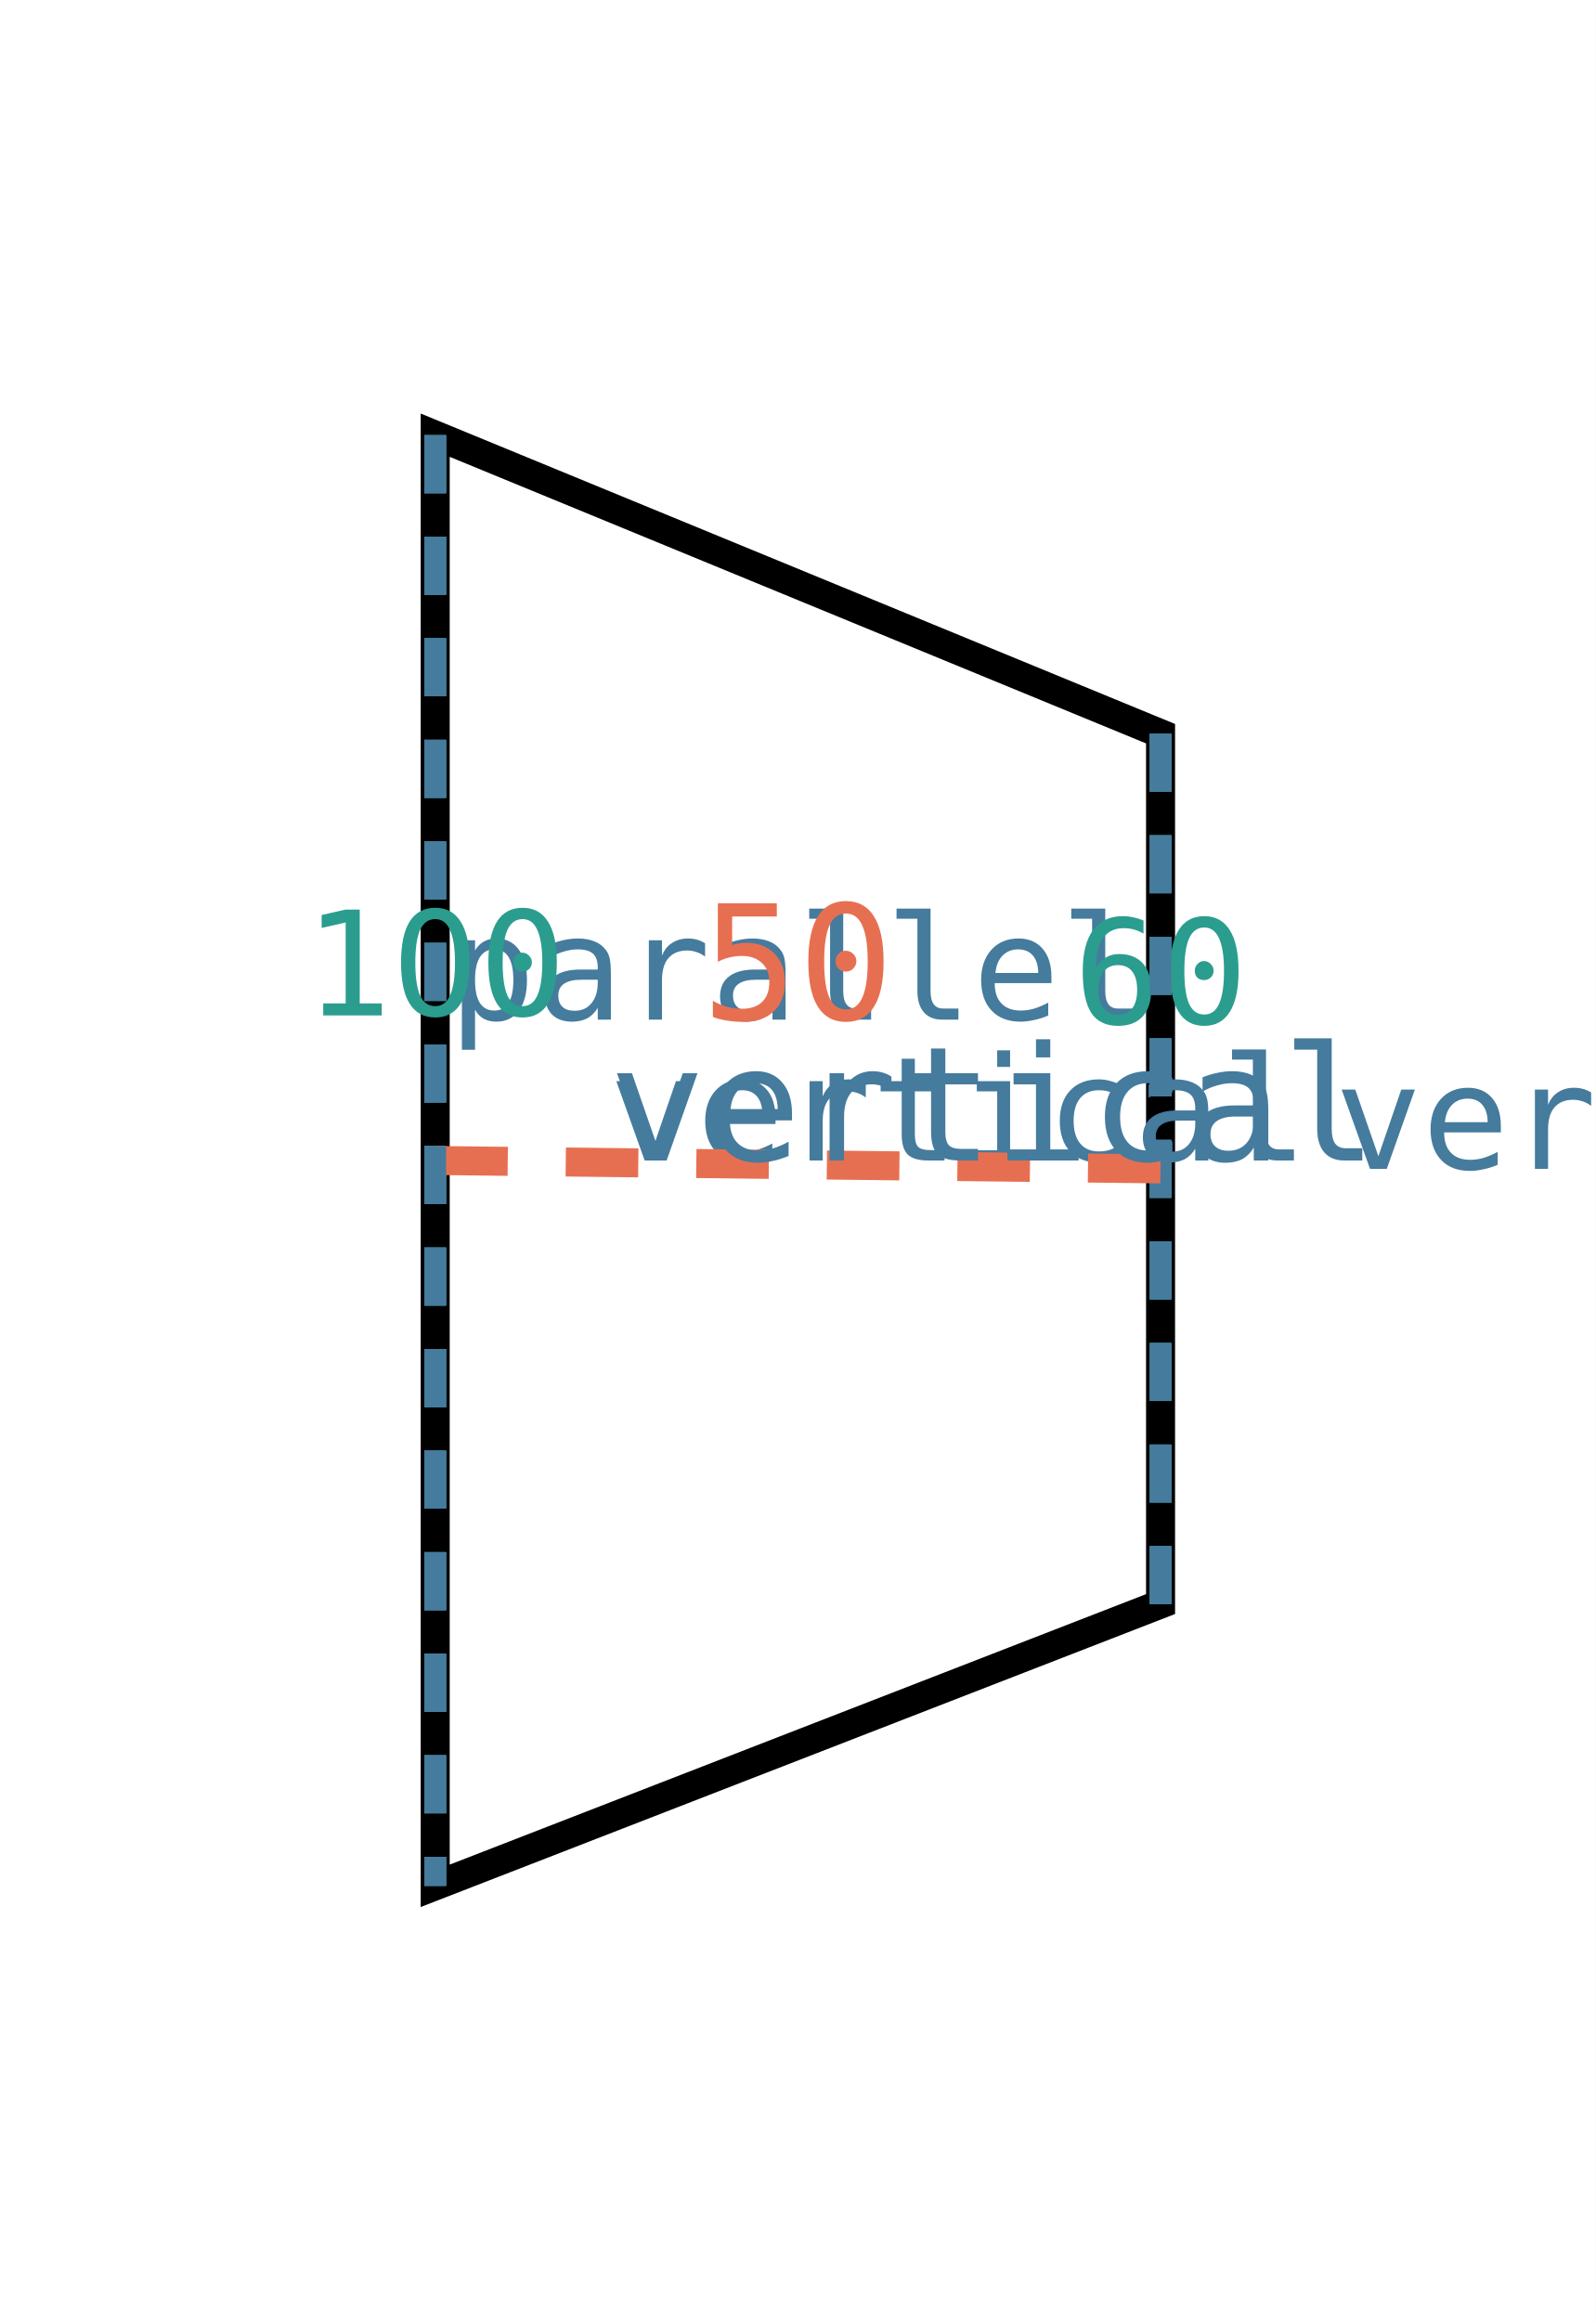
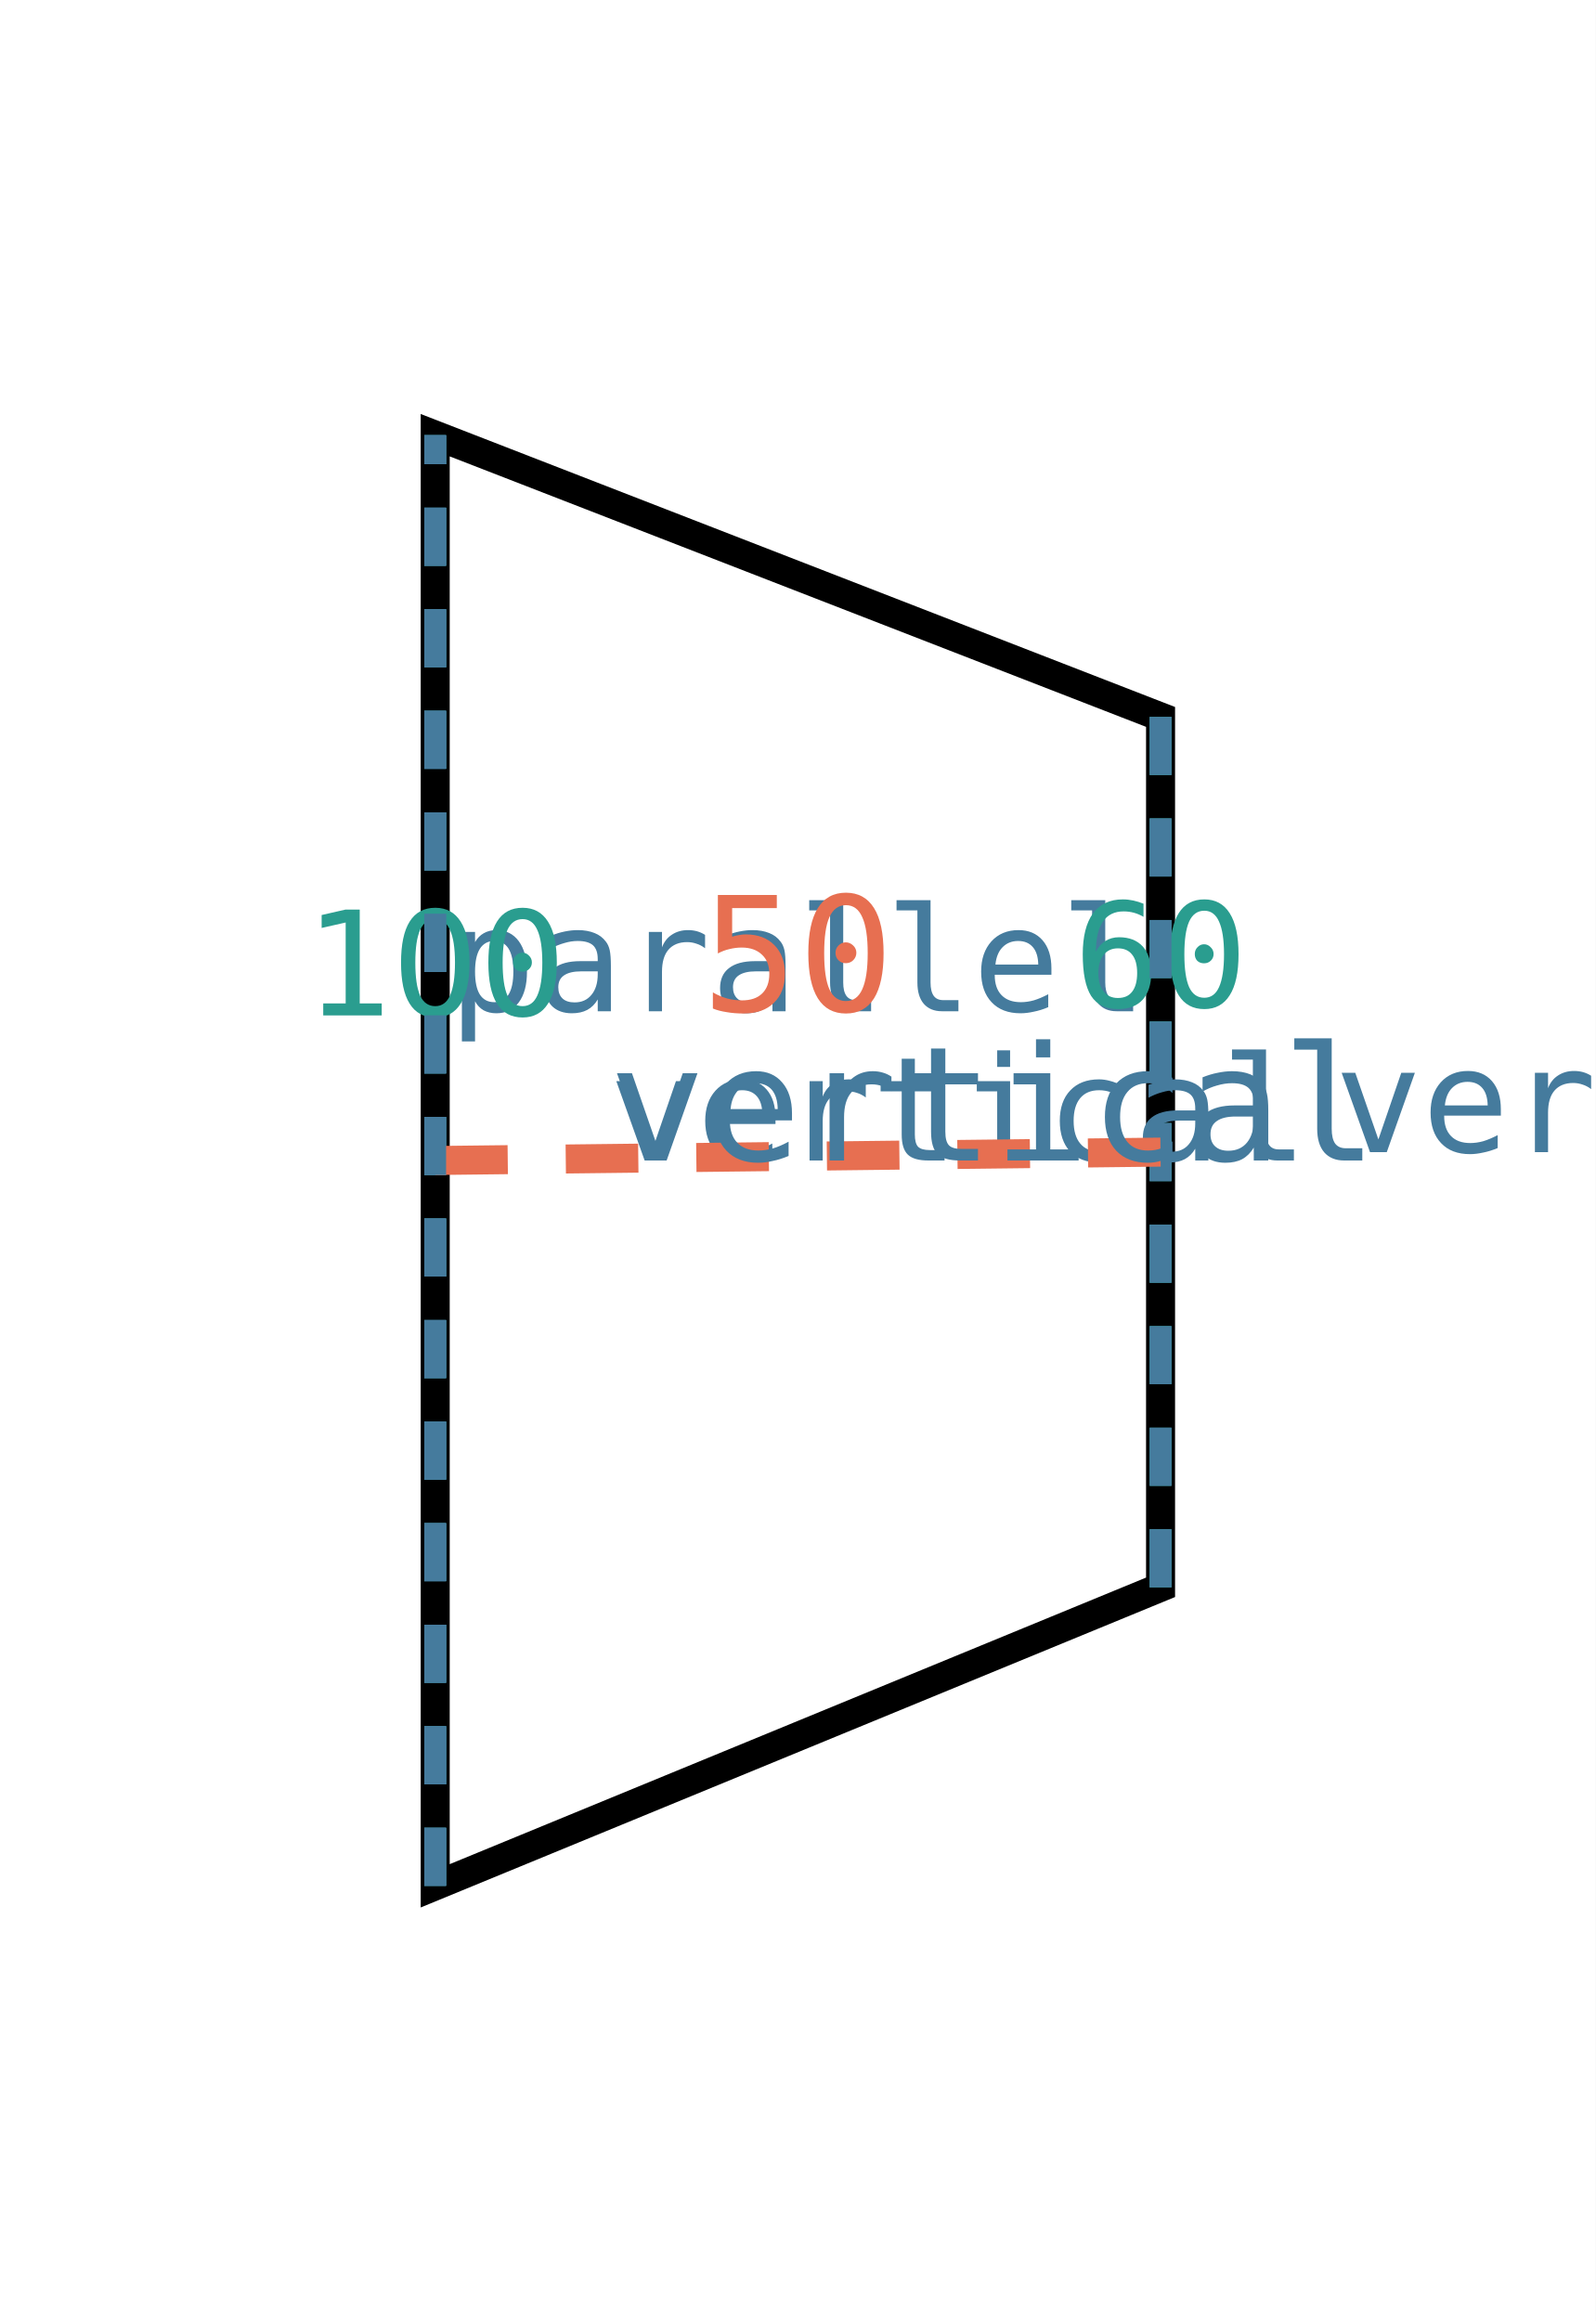
<svg xmlns="http://www.w3.org/2000/svg" width="110" height="160" viewBox="0 0 110 160">
  <rect x="0" y="0" width="110" height="160" fill="white" />
  <g fill="none" stroke="black" stroke-width="2">
-     <polygon points="30,30 30,130 80,110.578 80,50.578" />
+     <polygon points="30,130 30,30 80,49.422 80,109.422" />
  </g>
-   <line x1="30" y1="30" x2="30" y2="130" stroke="#457b9d" stroke-width="1.5" stroke-dasharray="4 3" />
-   <line x1="80" y1="50.578" x2="80" y2="110.578" stroke="#457b9d" stroke-width="1.5" stroke-dasharray="4 3" />
-   <text x="55" y="70.289" fill="#457b9d" font-family="ui-monospace, Menlo, Consolas, monospace" font-size="10" text-anchor="middle">parallel</text>
-   <line x1="30" y1="30" x2="30" y2="130" stroke="#2a9d8f" stroke-width="1.5" stroke-dasharray="4 3" />
+   <line x1="30" y1="130" x2="30" y2="30" stroke="#457b9d" stroke-width="1.5" stroke-dasharray="4 3" />
+   <line x1="80" y1="109.422" x2="80" y2="49.422" stroke="#457b9d" stroke-width="1.5" stroke-dasharray="4 3" />
+   <text x="55" y="69.711" fill="#457b9d" font-family="ui-monospace, Menlo, Consolas, monospace" font-size="10" text-anchor="middle">parallel</text>
+   <line x1="30" y1="130" x2="30" y2="30" stroke="#2a9d8f" stroke-width="1.5" stroke-dasharray="4 3" />
  <text x="30" y="70" fill="#2a9d8f" font-family="ui-monospace, Menlo, Consolas, monospace" font-size="10" text-anchor="middle">100</text>
-   <line x1="80" y1="50.578" x2="80" y2="110.578" stroke="#2a9d8f" stroke-width="1.5" stroke-dasharray="4 3" />
-   <text x="80" y="70.578" fill="#2a9d8f" font-family="ui-monospace, Menlo, Consolas, monospace" font-size="10" text-anchor="middle">60</text>
-   <line x1="30" y1="30" x2="30" y2="130" stroke="#457b9d" stroke-width="1.5" stroke-dasharray="4 3" />
+   <line x1="80" y1="109.422" x2="80" y2="49.422" stroke="#2a9d8f" stroke-width="1.5" stroke-dasharray="4 3" />
+   <text x="80" y="69.422" fill="#2a9d8f" font-family="ui-monospace, Menlo, Consolas, monospace" font-size="10" text-anchor="middle">60</text>
+   <line x1="30" y1="130" x2="30" y2="30" stroke="#457b9d" stroke-width="1.5" stroke-dasharray="4 3" />
  <text x="42" y="80" fill="#457b9d" font-family="ui-monospace, Menlo, Consolas, monospace" font-size="10">vertical</text>
-   <line x1="80" y1="50.578" x2="80" y2="110.578" stroke="#457b9d" stroke-width="1.5" stroke-dasharray="4 3" />
-   <text x="92" y="80.578" fill="#457b9d" font-family="ui-monospace, Menlo, Consolas, monospace" font-size="10">vertical</text>
-   <line x1="30" y1="80" x2="80" y2="80.578" stroke="#e76f51" stroke-width="2" stroke-dasharray="5 4" />
-   <text x="55" y="70.289" fill="#e76f51" font-family="ui-monospace, Menlo, Consolas, monospace" font-size="11" text-anchor="middle">50</text>
-   <line x1="30" y1="30" x2="30" y2="130" stroke="#457b9d" stroke-width="1.5" stroke-dasharray="4 3" />
+   <line x1="80" y1="109.422" x2="80" y2="49.422" stroke="#457b9d" stroke-width="1.5" stroke-dasharray="4 3" />
+   <text x="92" y="79.422" fill="#457b9d" font-family="ui-monospace, Menlo, Consolas, monospace" font-size="10">vertical</text>
+   <line x1="30" y1="80" x2="80" y2="79.422" stroke="#e76f51" stroke-width="2" stroke-dasharray="5 4" />
+   <text x="55" y="69.711" fill="#e76f51" font-family="ui-monospace, Menlo, Consolas, monospace" font-size="11" text-anchor="middle">50</text>
+   <line x1="30" y1="130" x2="30" y2="30" stroke="#457b9d" stroke-width="1.5" stroke-dasharray="4 3" />
  <text x="42" y="80" fill="#457b9d" font-family="ui-monospace, Menlo, Consolas, monospace" font-size="11">vertical</text>
</svg>
